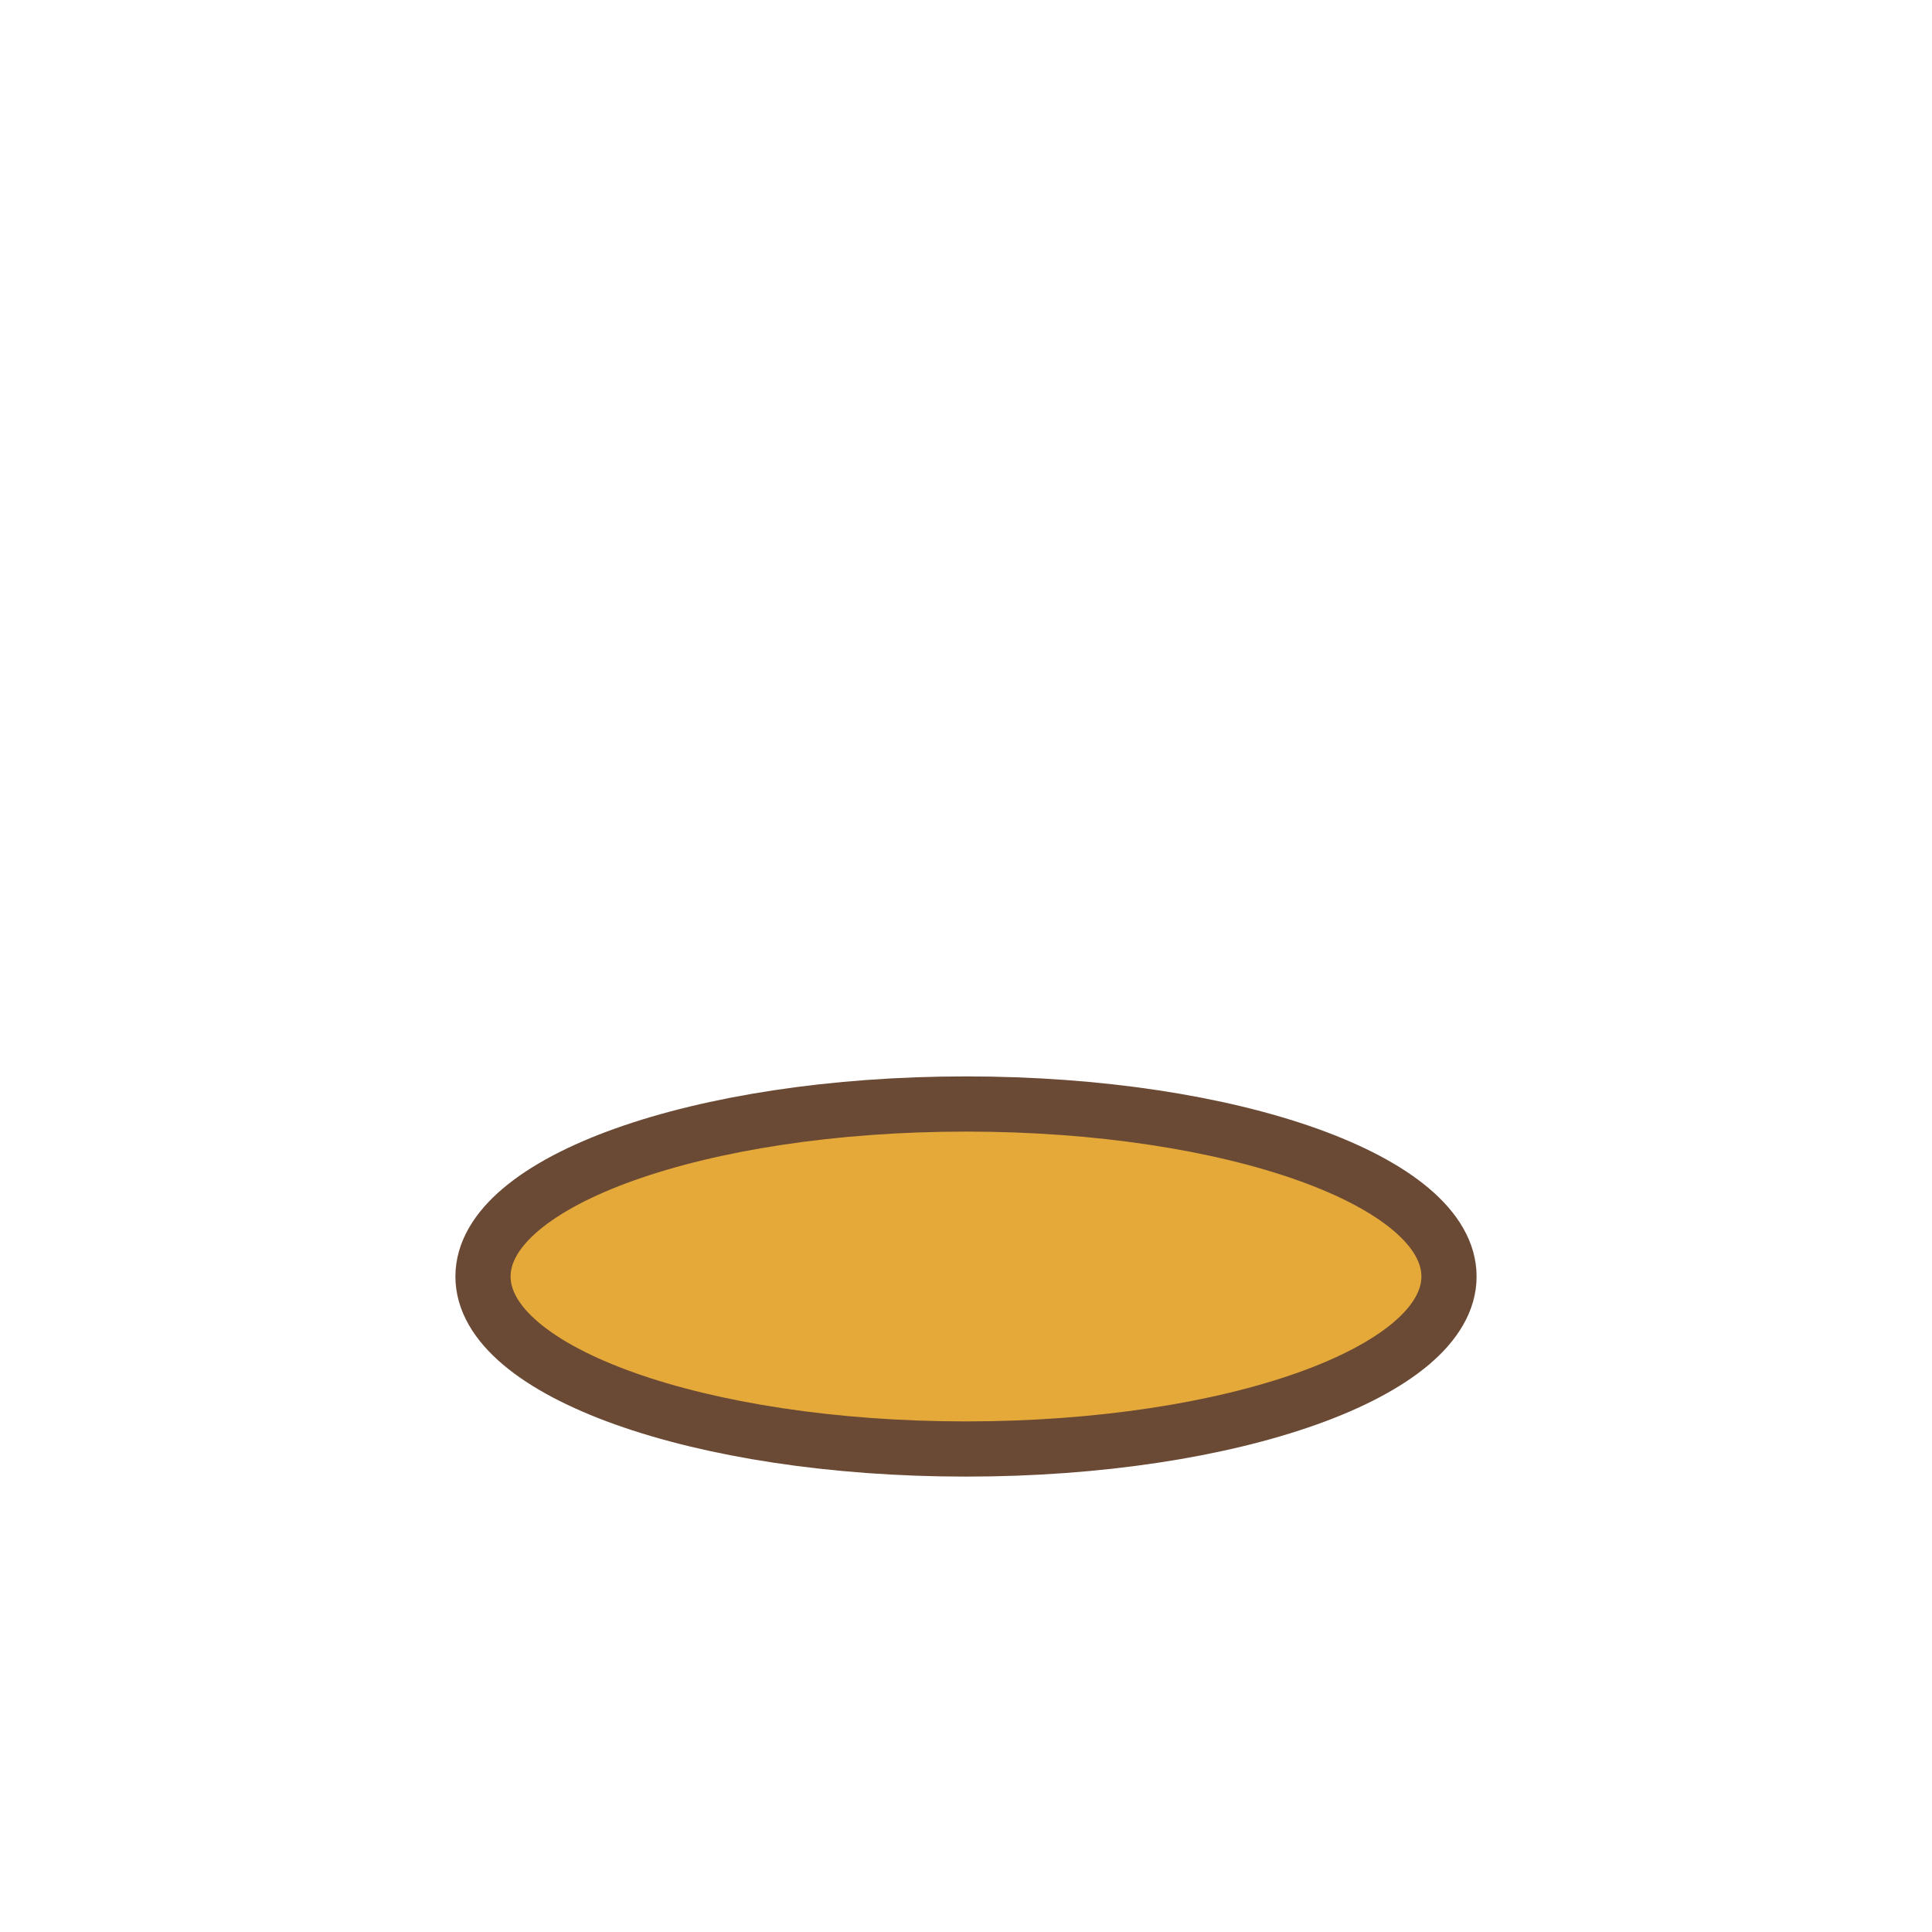
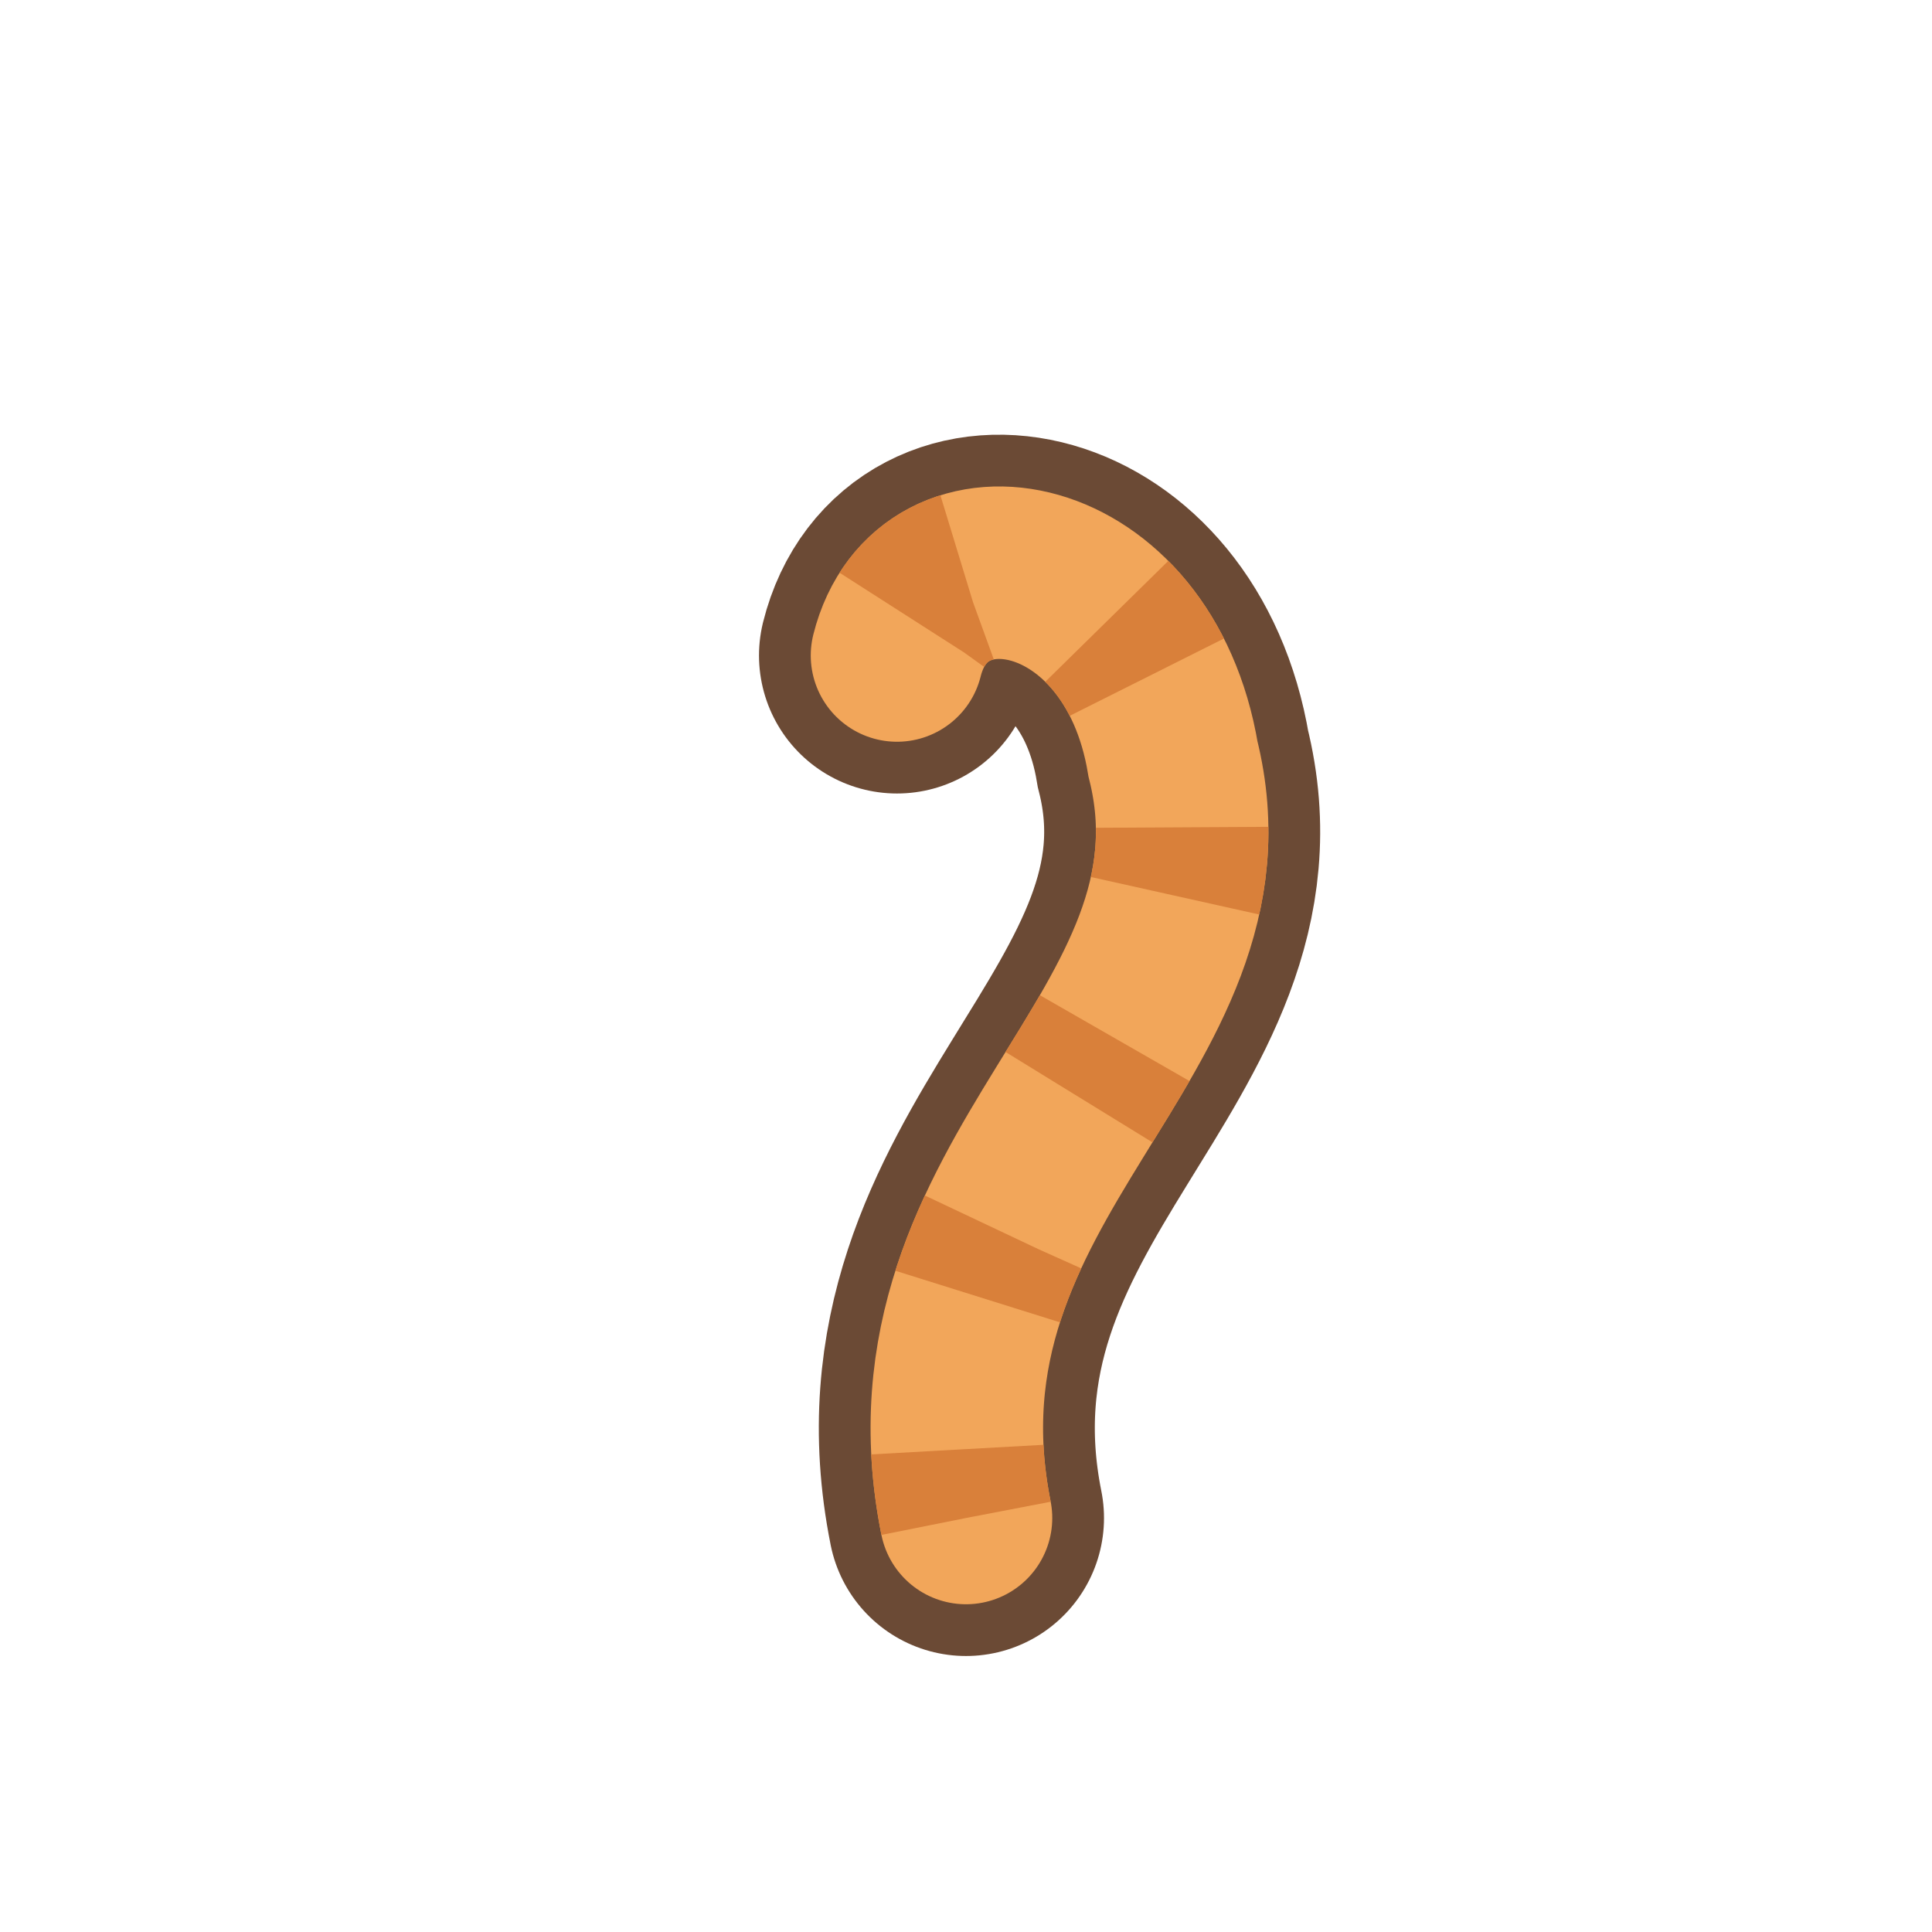
<svg xmlns="http://www.w3.org/2000/svg" width="1024" height="1024" viewBox="155.2 320.4 56 56">
  <g transform="translate(183.2 362.4)">
-     <ellipse cx="0" cy="-5" rx="14" ry="5" fill="#E5A93A" stroke="#6B4A35" stroke-width="1.6" stroke-linejoin="round" stroke-linecap="round" />
+     <path d="M0 2 C-2 -8 8 -12 6 -20 C5 -26 -1 -27 -2 -23" fill="none" stroke="#6B4A35" stroke-width="8" stroke-linecap="round" />
+     <path d="M0 2 C-2 -8 8 -12 6 -20 C5 -26 -1 -27 -2 -23" fill="none" stroke="#F2A65A" stroke-width="5" stroke-linecap="round" />
+     <path d="M0 2 C-2 -8 8 -12 6 -20 C5 -26 -1 -27 -2 -23" fill="none" stroke="#D9803A" stroke-width="5" stroke-dasharray="2 4.5" />
  </g>
</svg>
